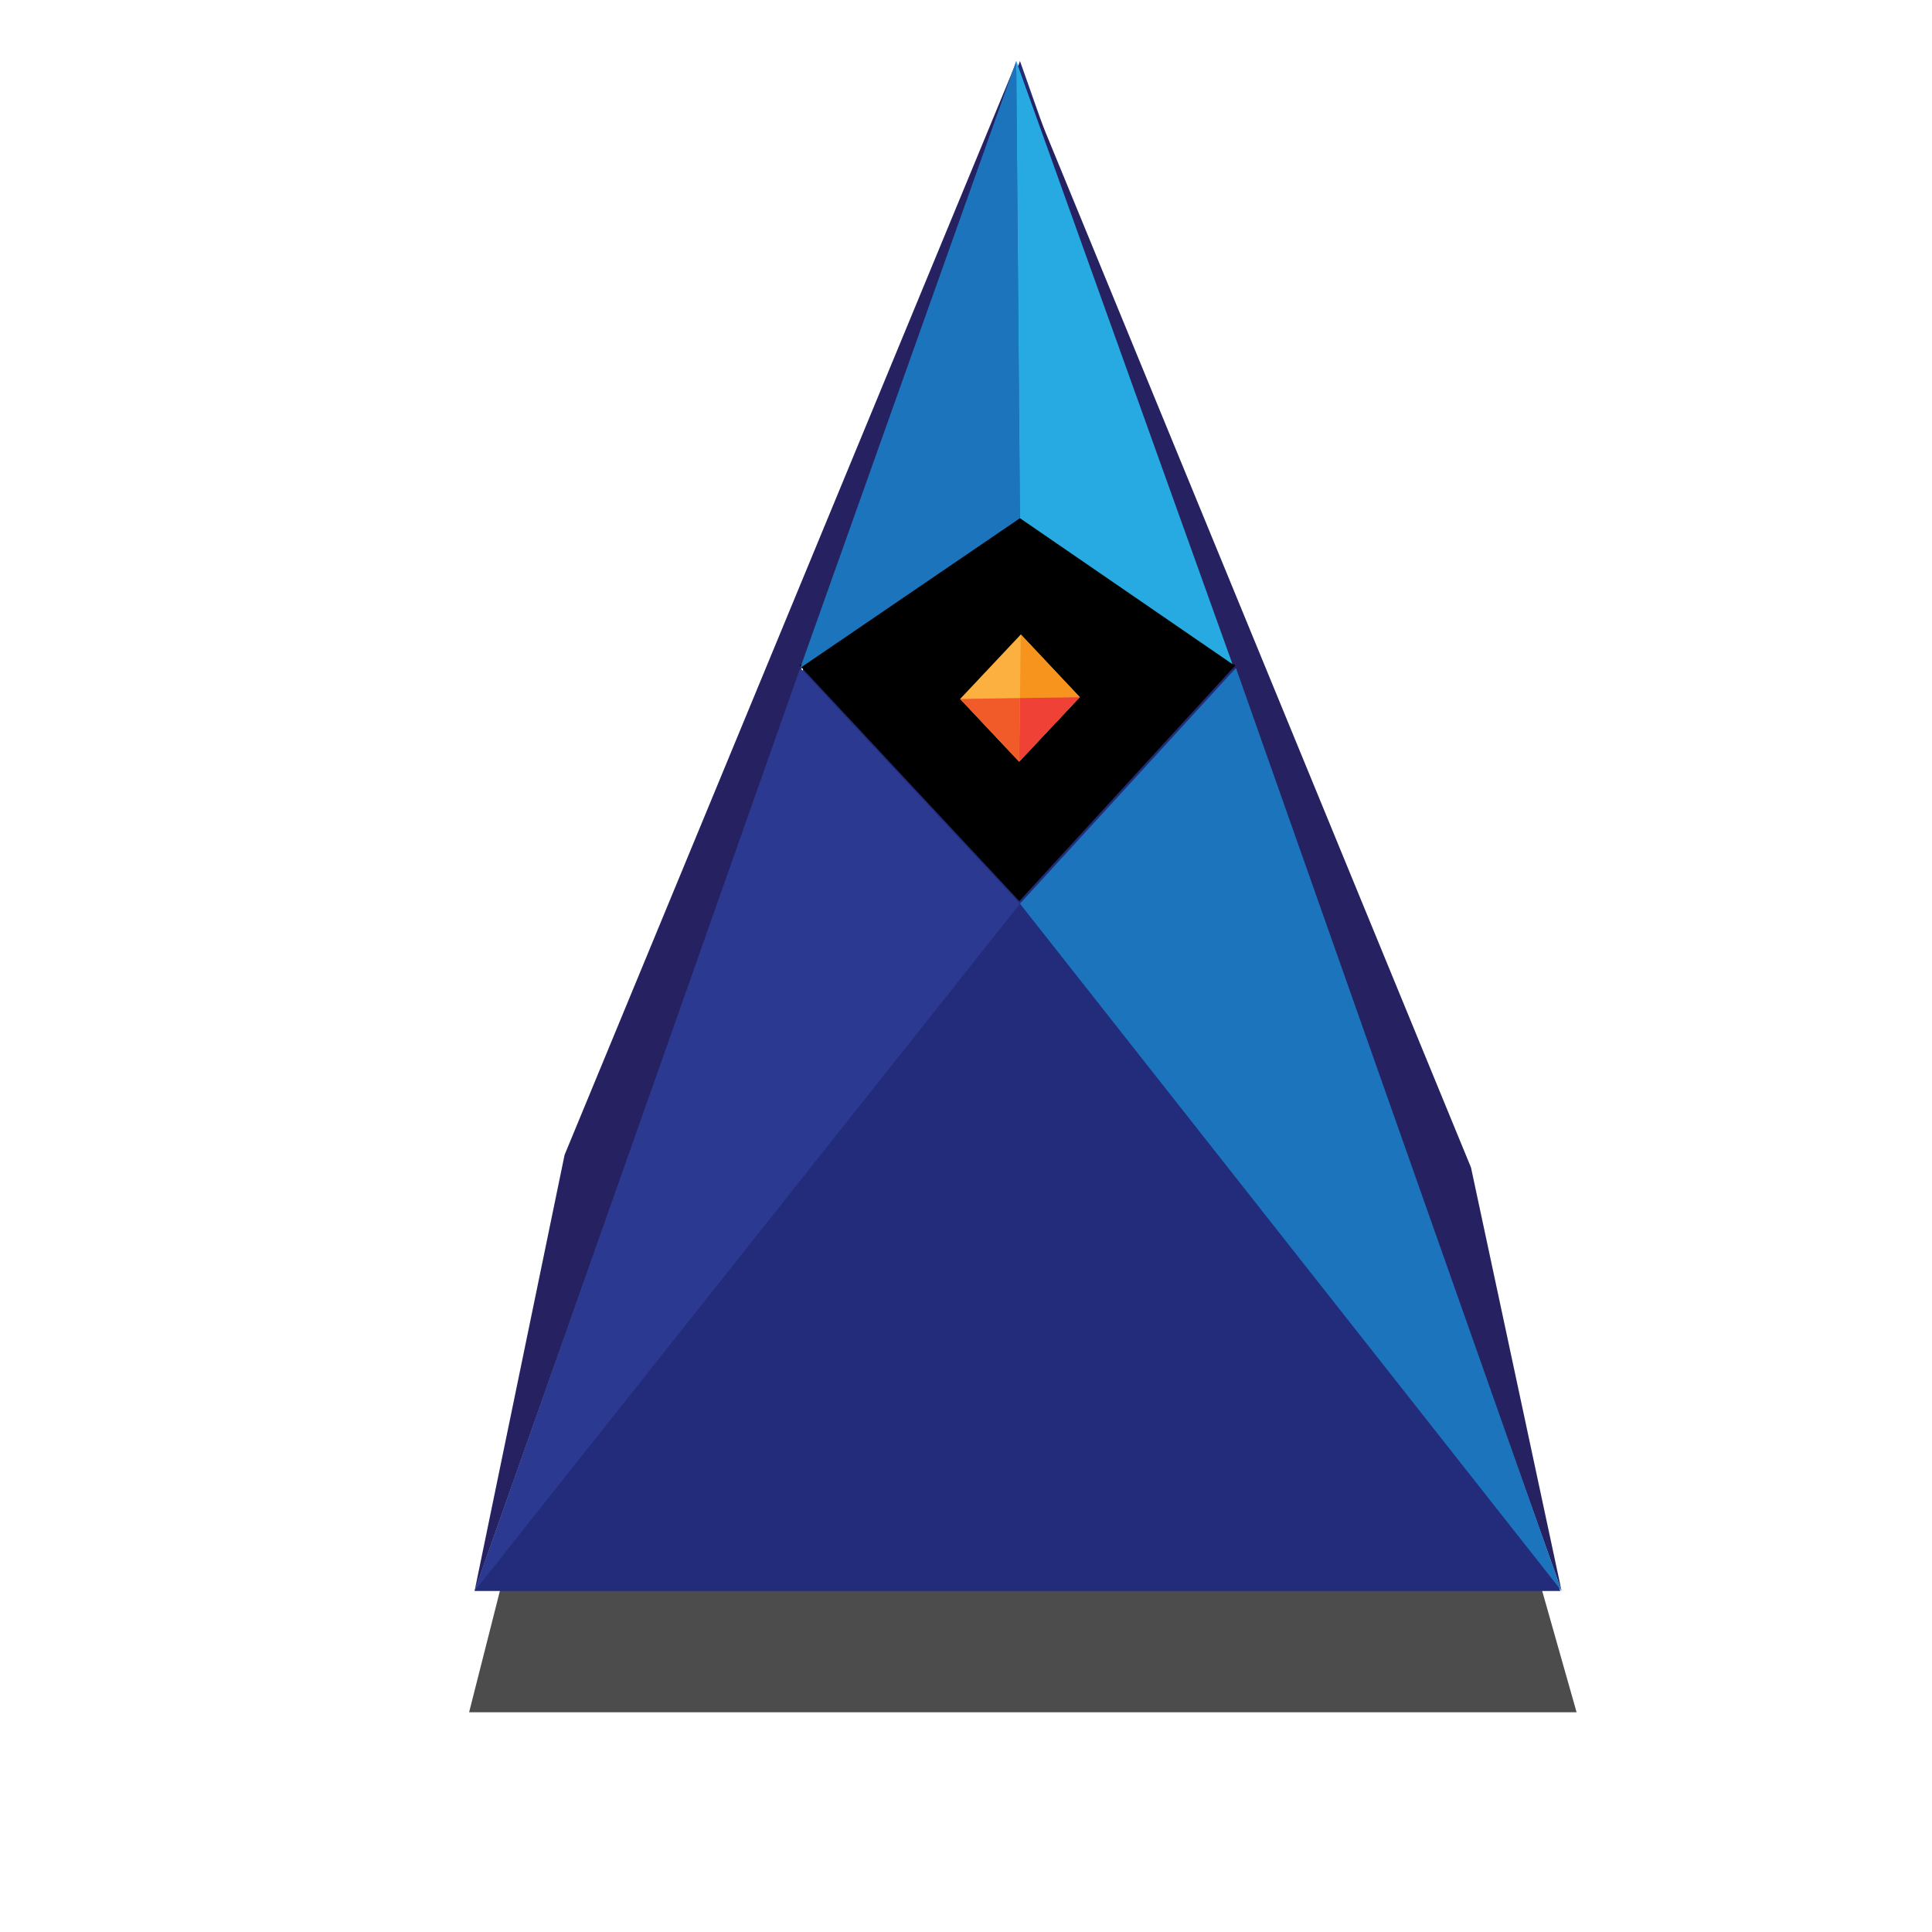
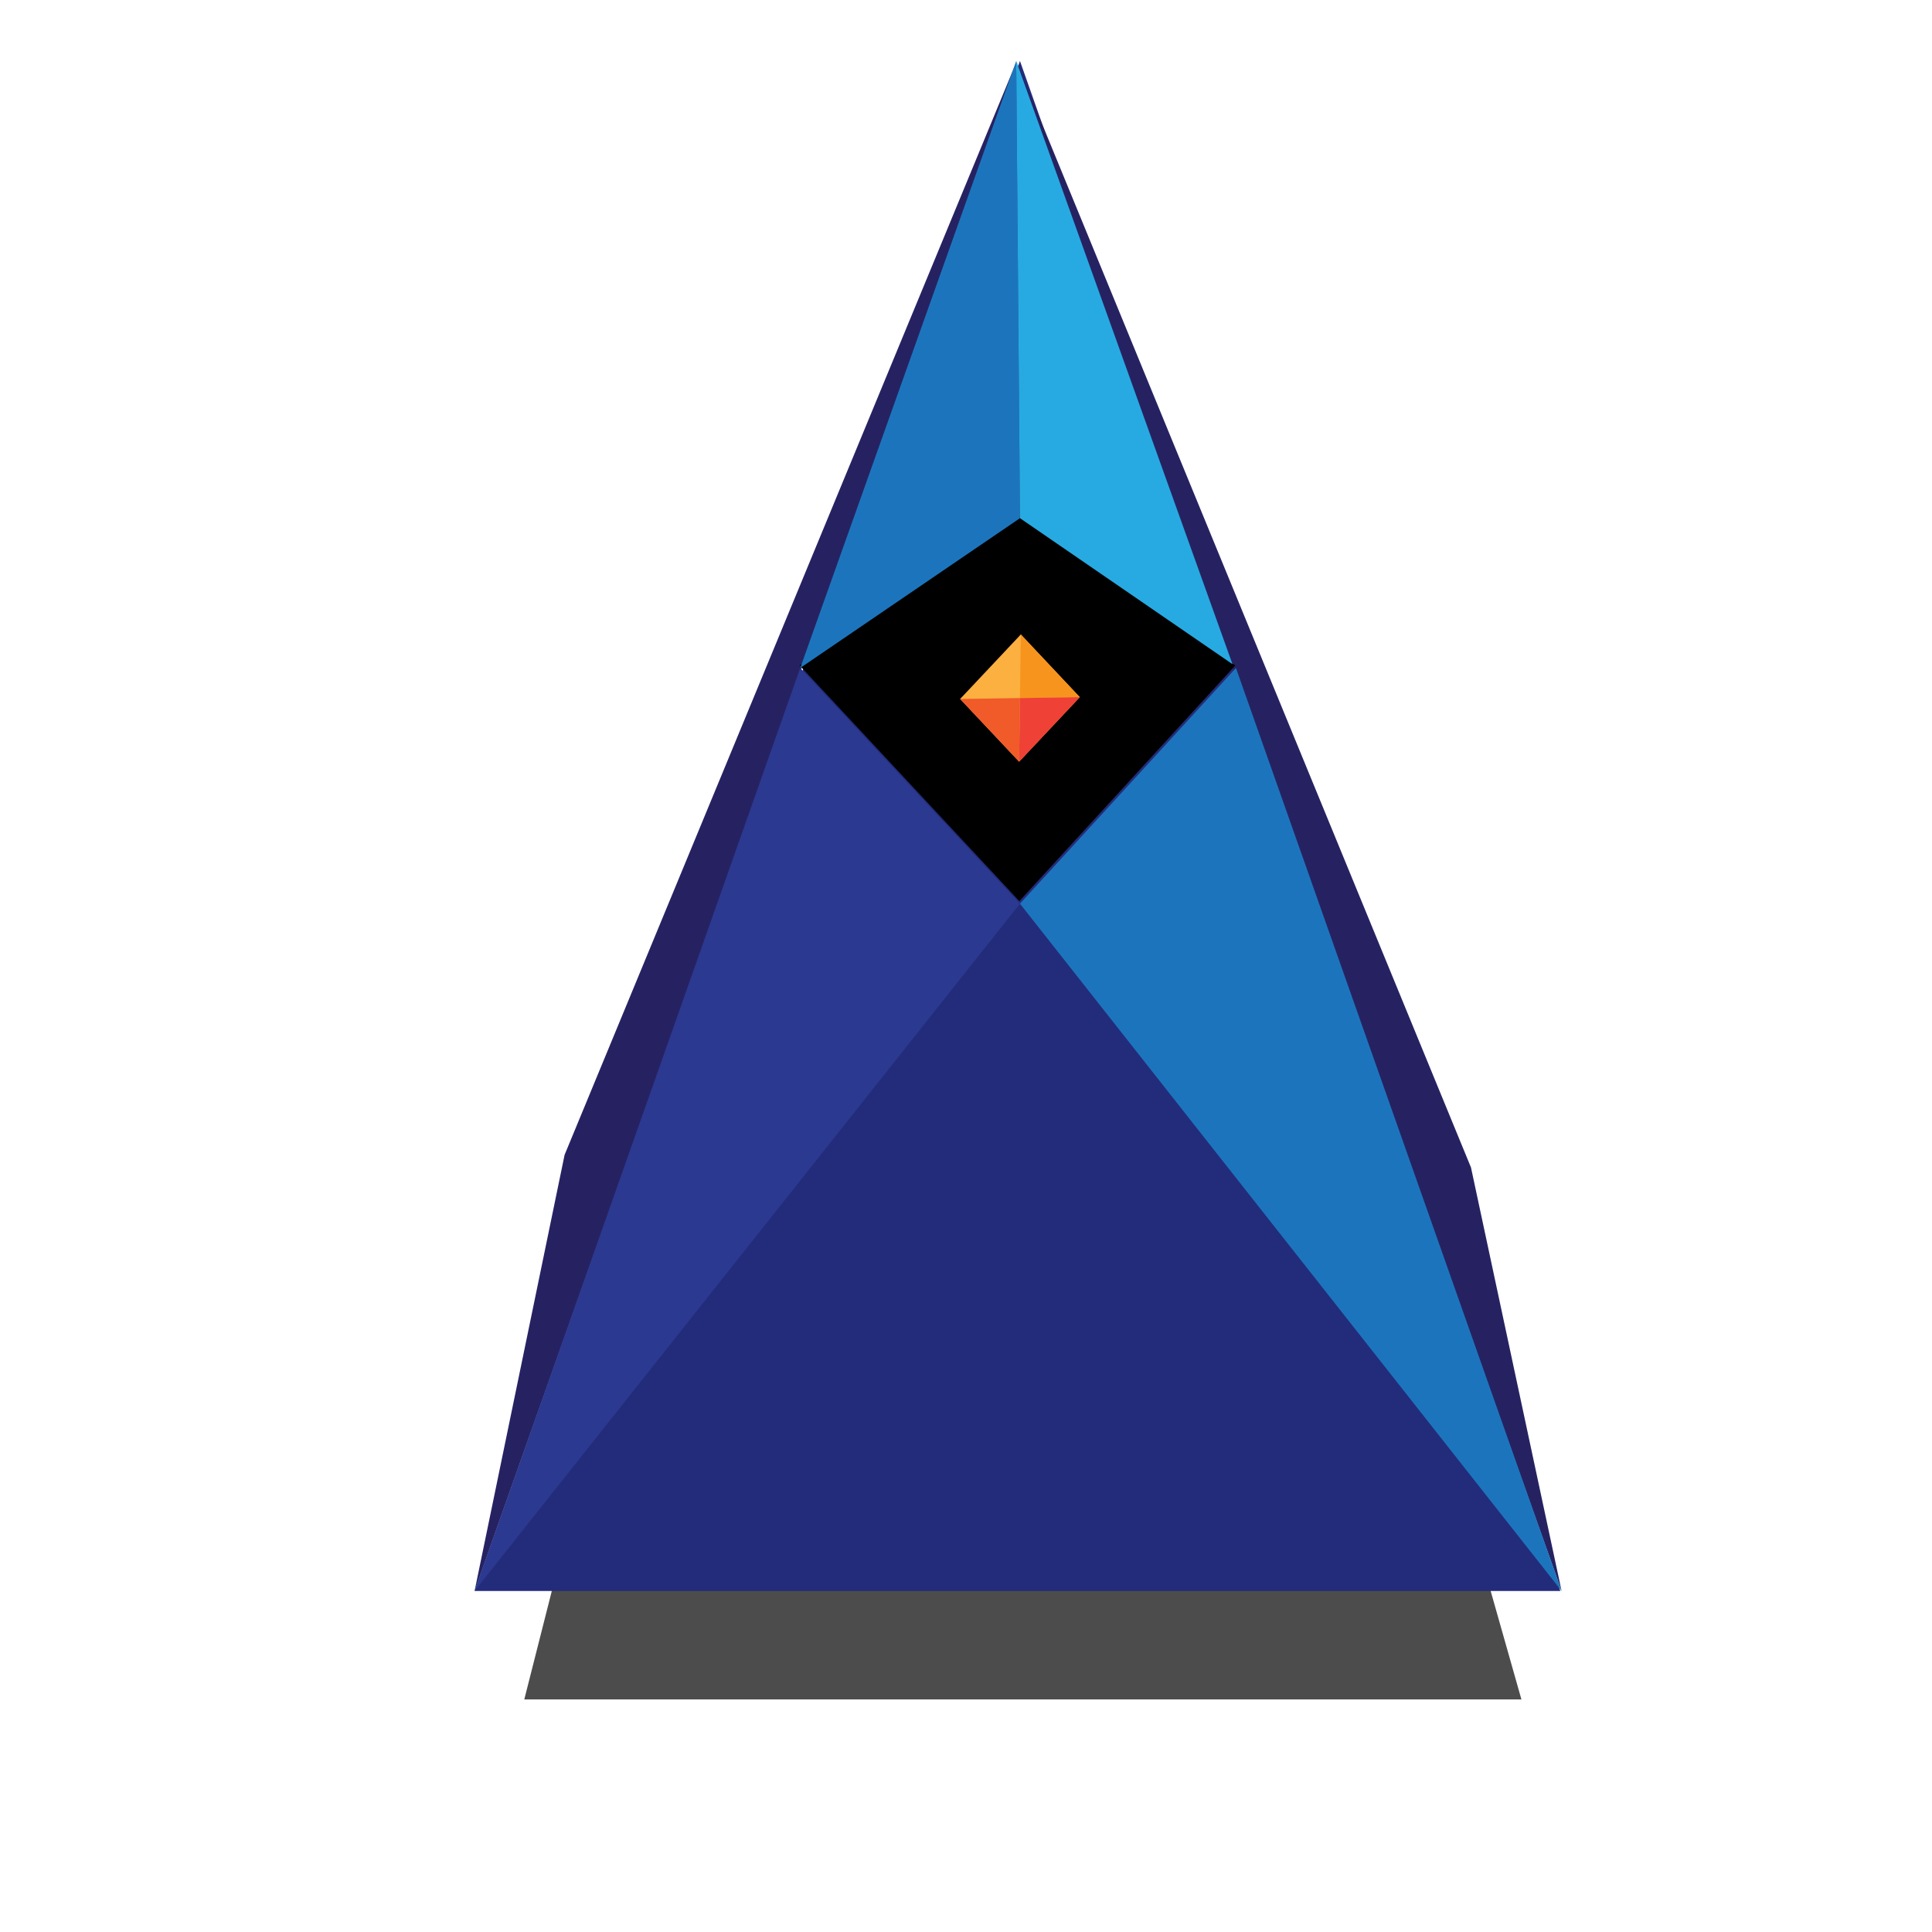
<svg xmlns="http://www.w3.org/2000/svg" version="1.1" id="Layer_1" x="0px" y="0px" width="612px" height="612px" viewBox="0 0 612 612" enable-background="new 0 0 612 612" xml:space="preserve">
-   <polygon opacity="0.7" stroke="#000000" stroke-miterlimit="10" points="179.975,420.771 464.409,420.771 498.758,541.896   149.242,541.896 " />
+   <polygon opacity="0.7" stroke="#000000" stroke-miterlimit="10" points="194.377,428.827 450.368,428.827 481.282,537.839   166.718,537.839 " />
  <g>
    <polygon fill="#232C7A" points="323.094,19.312 150.333,503.979 494.27,503.979  " />
    <polygon fill="#262262" points="150.333,503.978 178.844,365.828 322.094,19.311  " />
    <polygon fill="#262262" points="494.666,503.978 465.967,369.828 321.906,19.312  " />
    <polygon fill="#2B3990" points="150.333,503.978 323.094,286.259 253.49,211.593  " />
    <polygon fill="#1C75BC" points="391.51,211.593 323.094,286.259 494.666,503.978  " />
    <polygon points="322.896,285.456 253.292,210.79 322.896,163.34 391.312,210.79  " />
    <polygon fill="#1C75BC" points="321.906,19.312 323.094,164.144 253.49,211.593  " />
    <polygon fill="#27AAE1" points="390.419,210.393 323.094,164.144 321.906,19.312  " />
    <g>
      <polygon fill="#FBB040" points="342.047,220.843 322.828,241.274 304.141,221.411 323.361,200.979   " />
      <polygon fill="#F7941E" points="323.095,221.126 323.361,200.979 342.047,220.843   " />
      <polygon fill="#F15A29" points="322.828,241.274 323.095,221.126 304.141,221.411   " />
      <polygon fill="#EF4136" points="342.047,220.843 323.095,221.126 322.828,241.274   " />
    </g>
  </g>
</svg>
